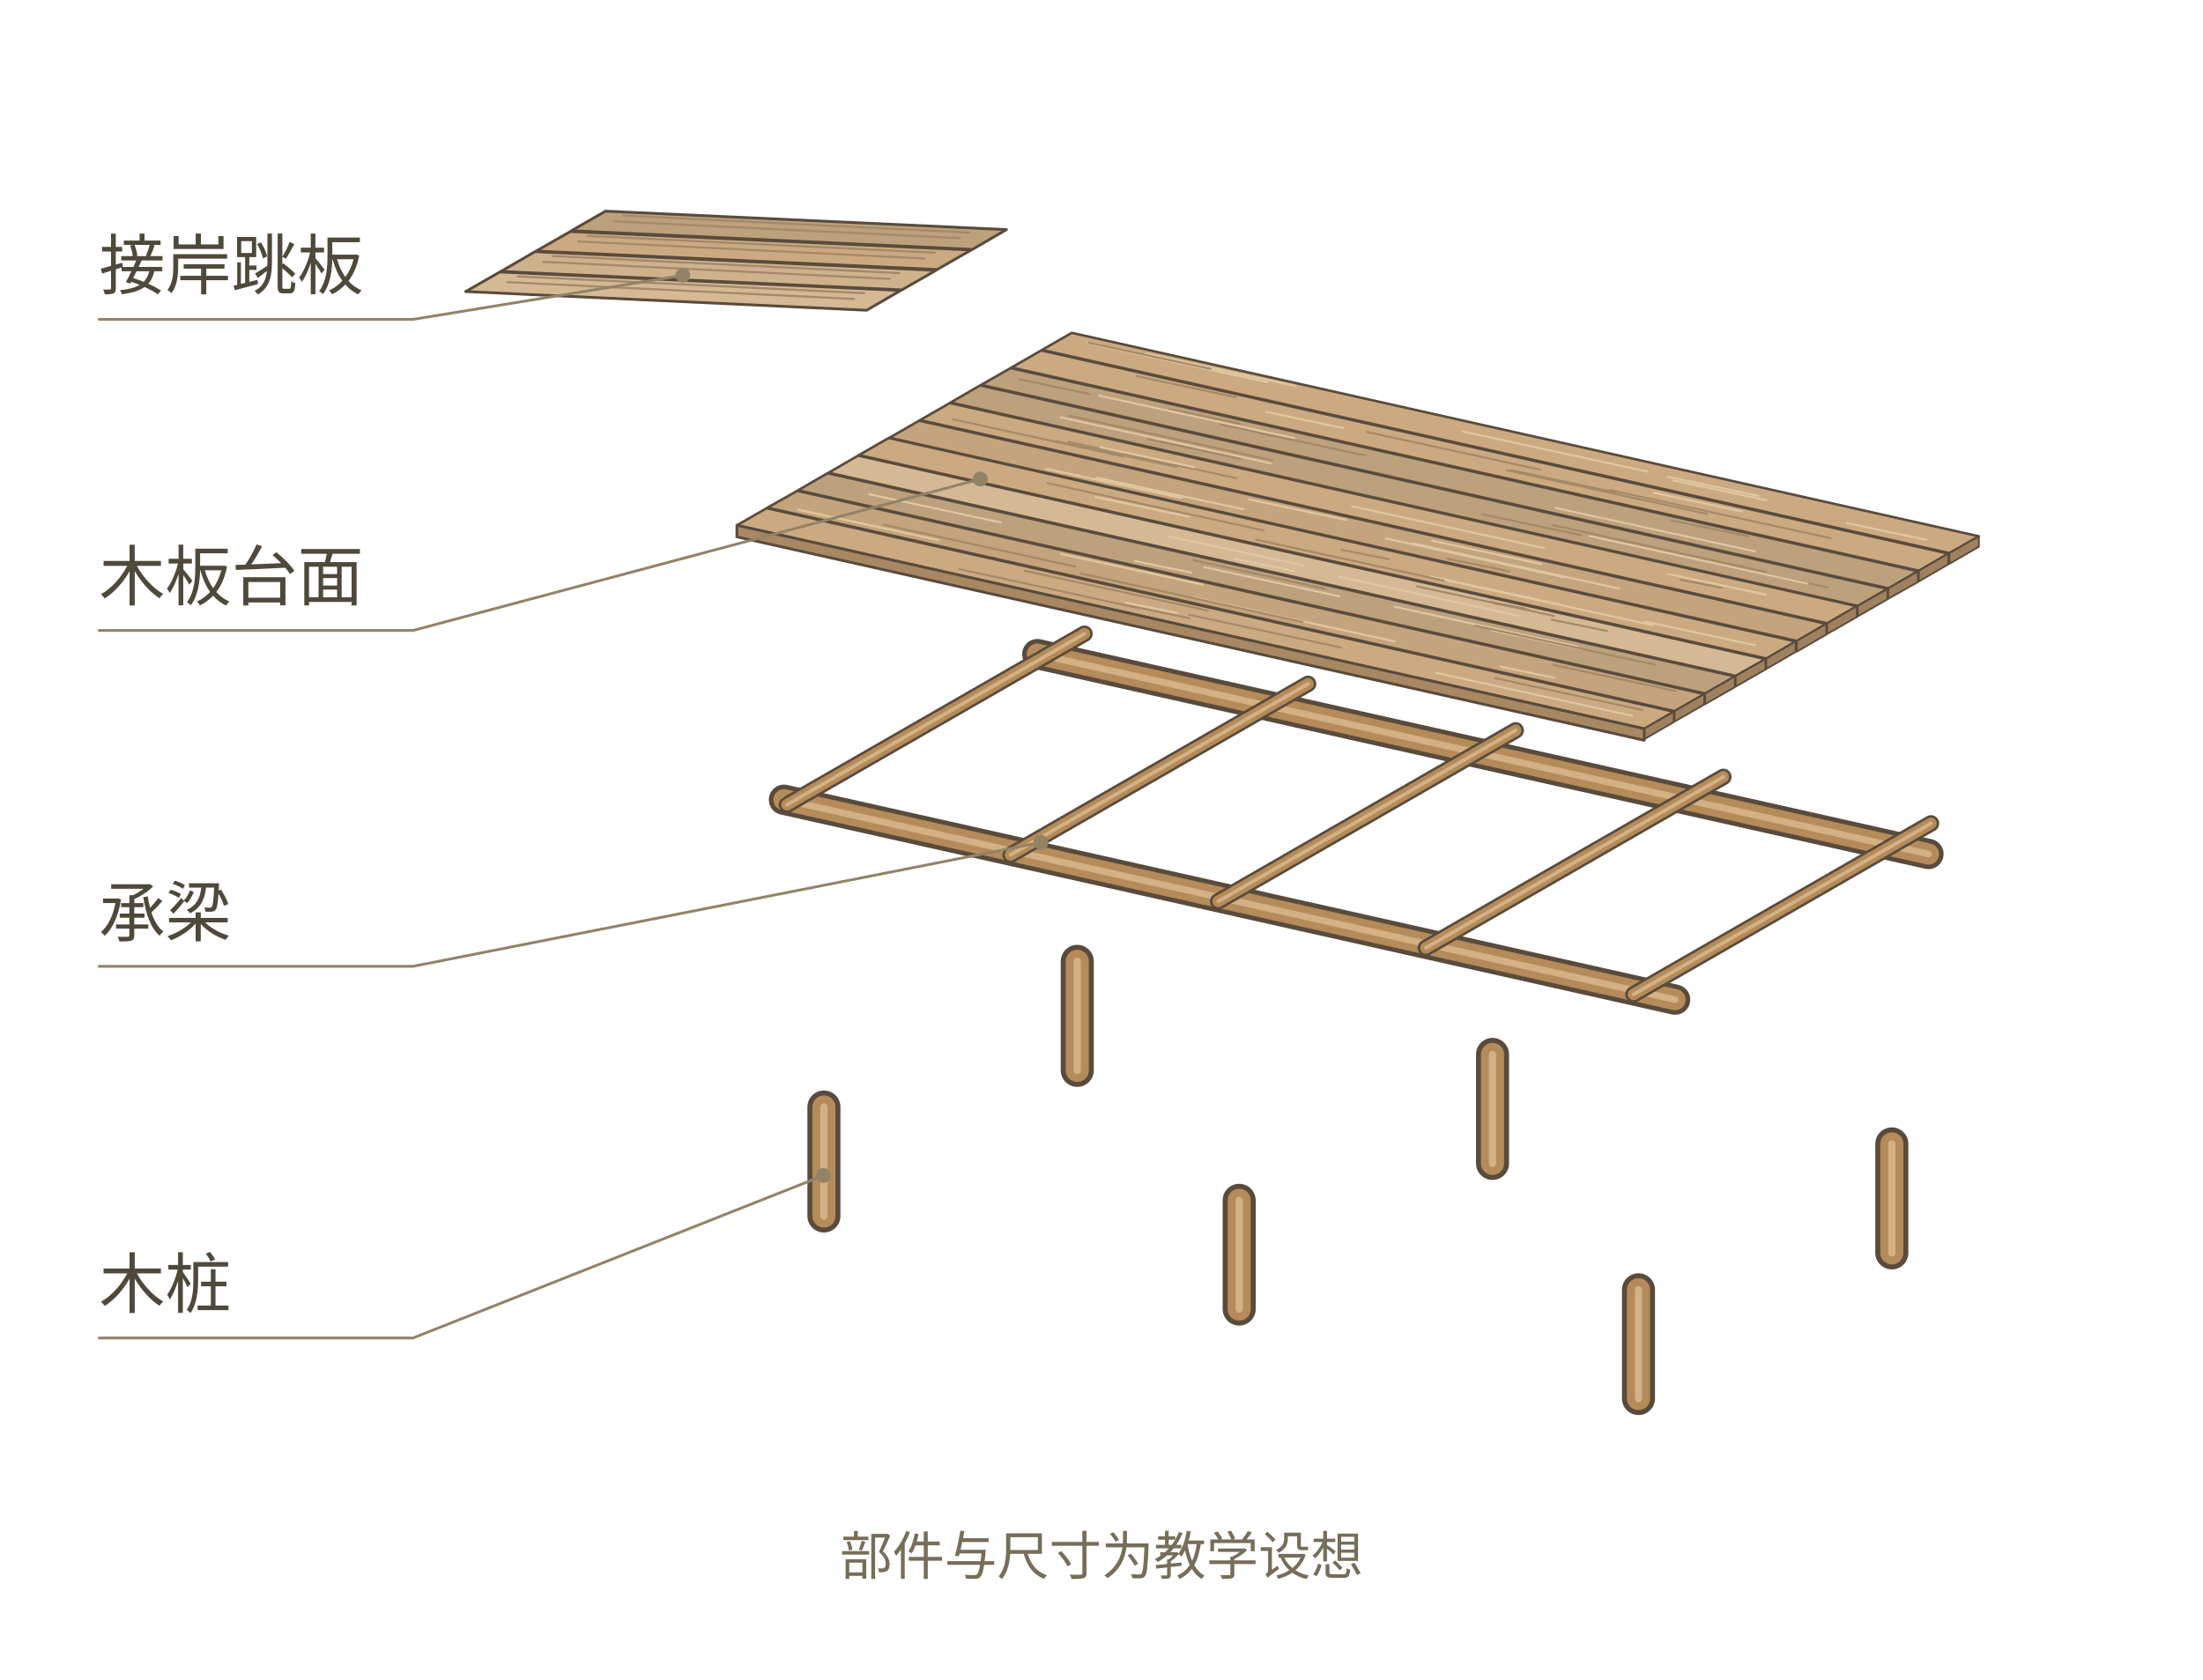
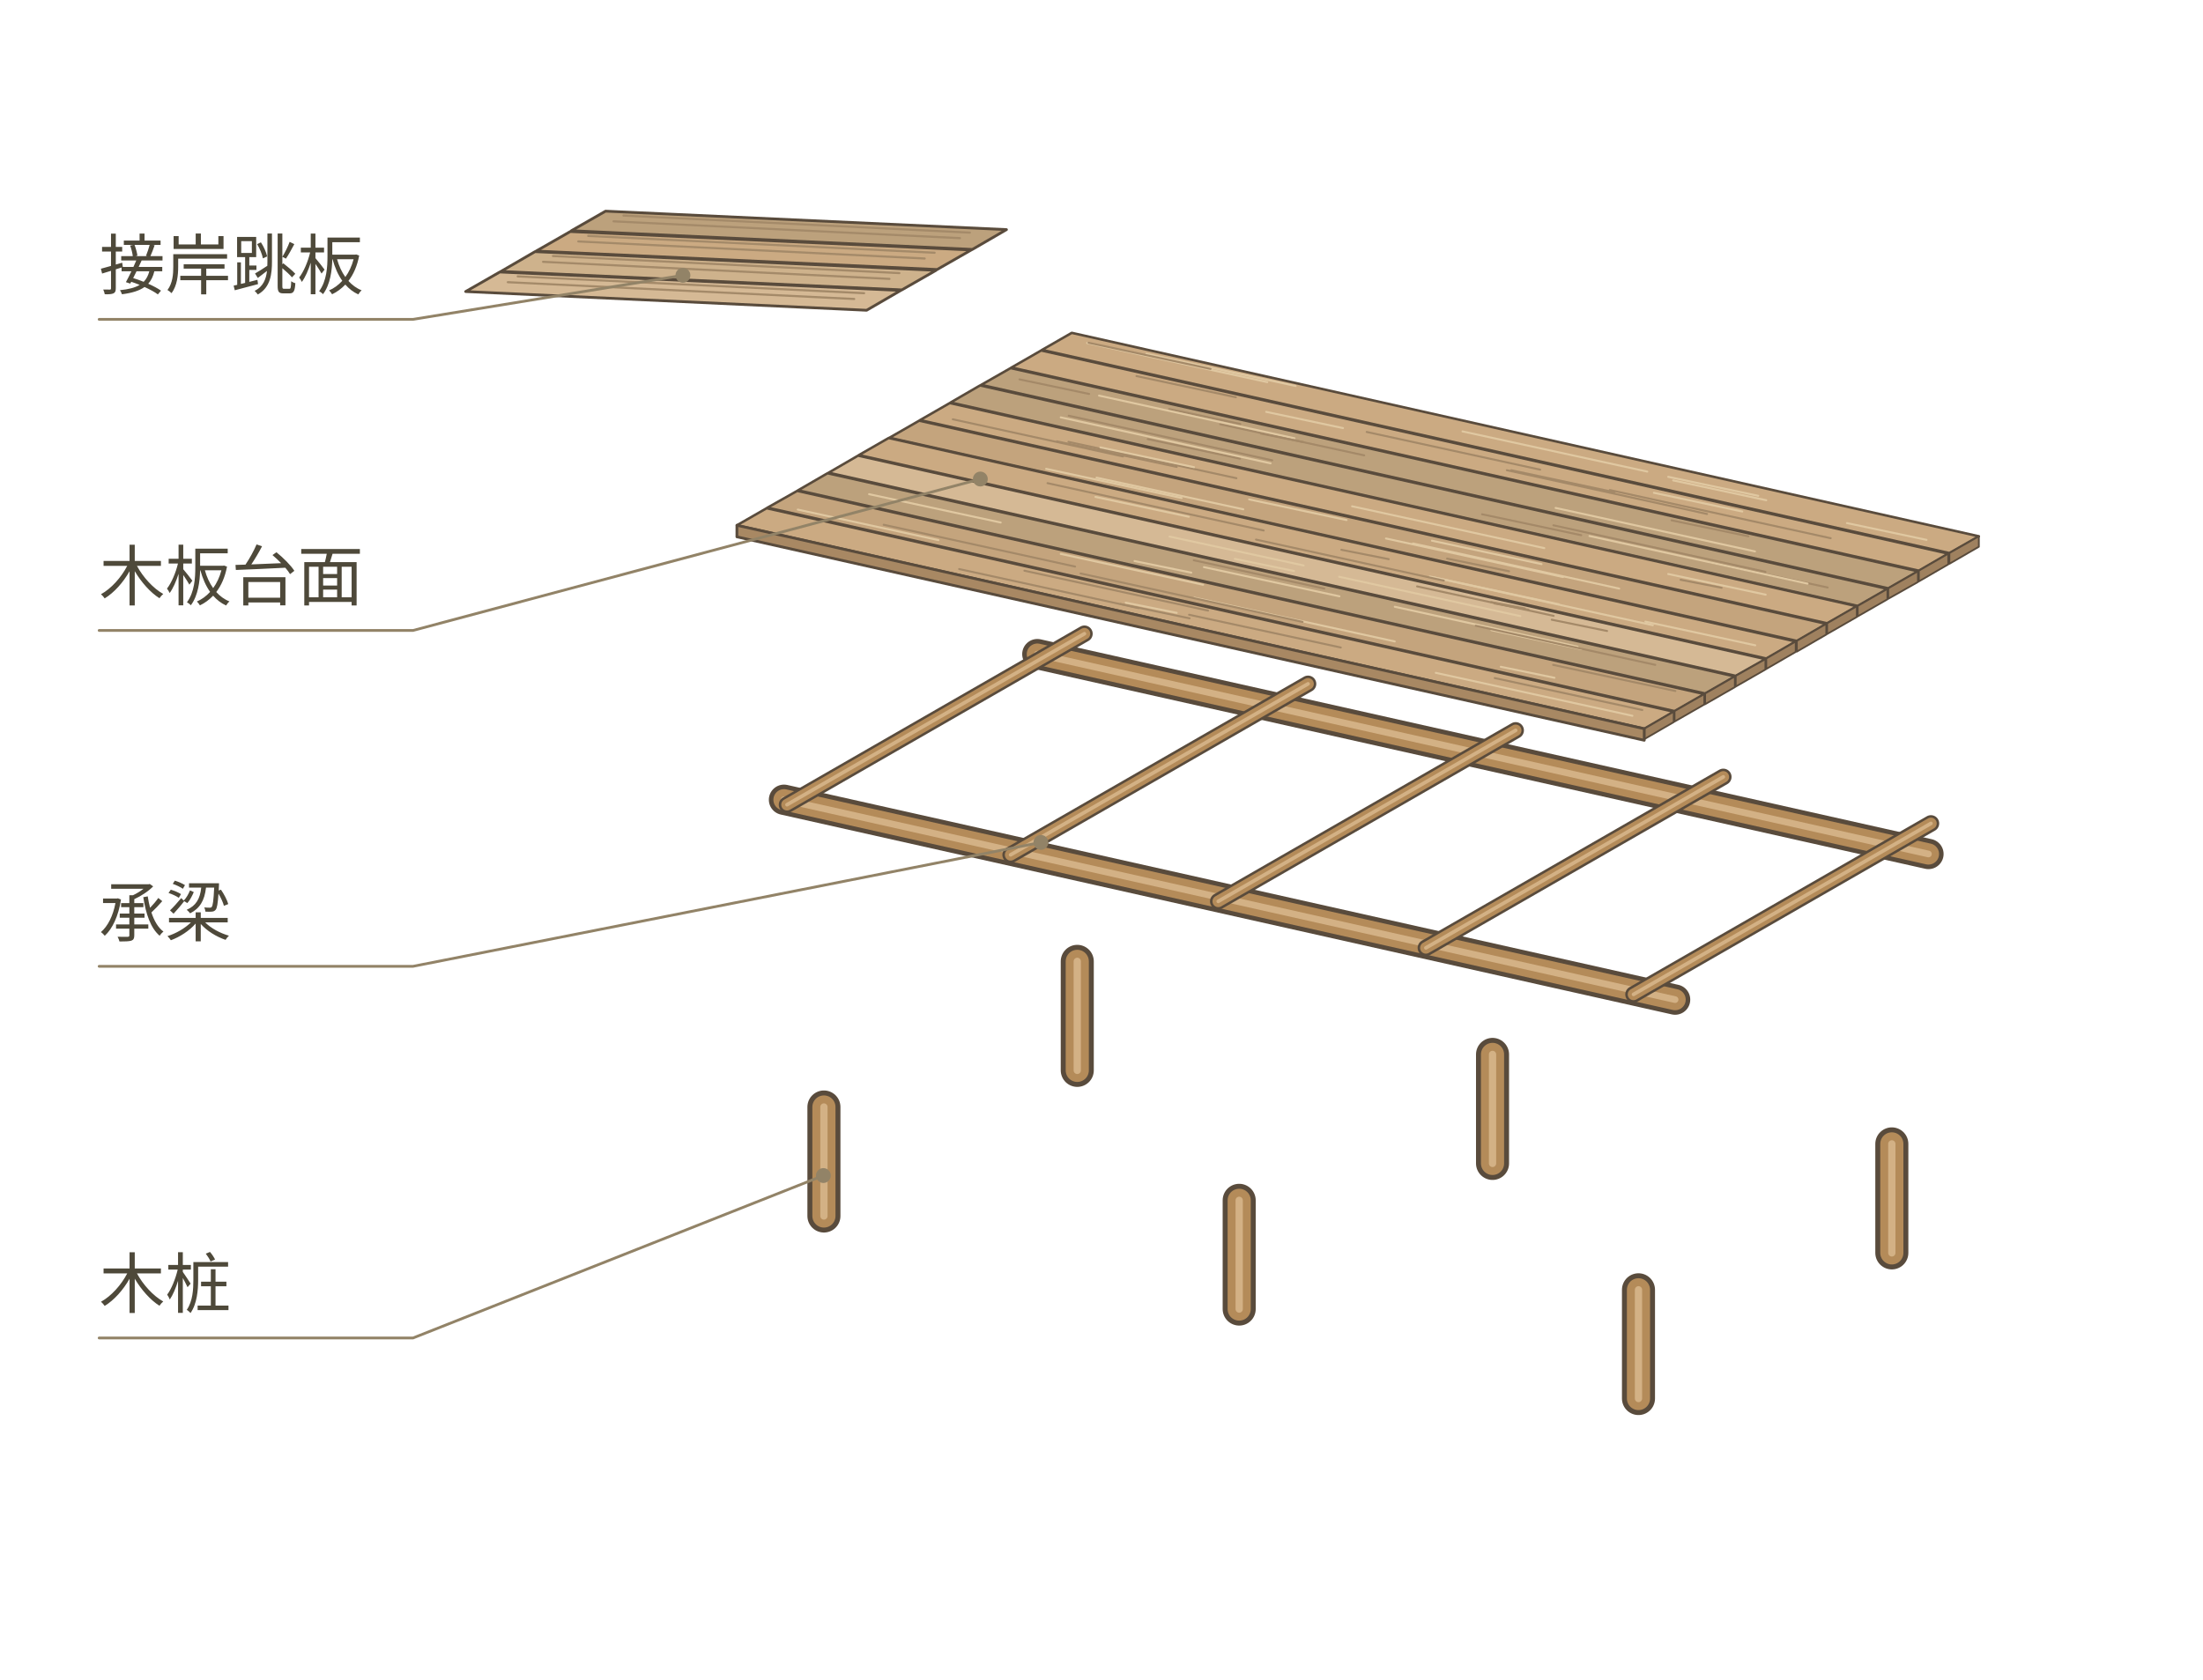
<svg xmlns="http://www.w3.org/2000/svg" viewBox="0 0 800 610" role="img" aria-label="水岸木栈台构造分解示意" style="display:block;width:100%;height:auto">
  <g transform="translate(25,210)">
    <path d="M366.2,178.8L366.2,139.2" fill="none" stroke="#594b3c" stroke-width="12" stroke-linejoin="round" stroke-linecap="round" />
    <path d="M366.2,178.8L366.2,139.2" fill="none" stroke="#b48b59" stroke-width="8.4" stroke-linejoin="round" stroke-linecap="round" />
    <path d="M366.2,178.8L366.2,139.2" fill="none" stroke="#d3b185" stroke-width="2.64" stroke-linejoin="round" stroke-linecap="round" />
    <path d="M517.0,212.6L517.0,173.0" fill="none" stroke="#594b3c" stroke-width="12" stroke-linejoin="round" stroke-linecap="round" />
    <path d="M517.0,212.6L517.0,173.0" fill="none" stroke="#b48b59" stroke-width="8.4" stroke-linejoin="round" stroke-linecap="round" />
    <path d="M517.0,212.6L517.0,173.0" fill="none" stroke="#d3b185" stroke-width="2.64" stroke-linejoin="round" stroke-linecap="round" />
    <path d="M662.0,245.1L662.0,205.5" fill="none" stroke="#594b3c" stroke-width="12" stroke-linejoin="round" stroke-linecap="round" />
    <path d="M662.0,245.1L662.0,205.5" fill="none" stroke="#b48b59" stroke-width="8.4" stroke-linejoin="round" stroke-linecap="round" />
    <path d="M662.0,245.1L662.0,205.5" fill="none" stroke="#d3b185" stroke-width="2.64" stroke-linejoin="round" stroke-linecap="round" />
    <path d="M274.2,231.7L274.2,192.1" fill="none" stroke="#594b3c" stroke-width="12" stroke-linejoin="round" stroke-linecap="round" />
    <path d="M274.2,231.7L274.2,192.1" fill="none" stroke="#b48b59" stroke-width="8.4" stroke-linejoin="round" stroke-linecap="round" />
    <path d="M274.2,231.7L274.2,192.1" fill="none" stroke="#d3b185" stroke-width="2.64" stroke-linejoin="round" stroke-linecap="round" />
    <path d="M425.0,265.5L425.0,226.0" fill="none" stroke="#594b3c" stroke-width="12" stroke-linejoin="round" stroke-linecap="round" />
    <path d="M425.0,265.5L425.0,226.0" fill="none" stroke="#b48b59" stroke-width="8.4" stroke-linejoin="round" stroke-linecap="round" />
    <path d="M425.0,265.5L425.0,226.0" fill="none" stroke="#d3b185" stroke-width="2.64" stroke-linejoin="round" stroke-linecap="round" />
    <path d="M570.0,298.0L570.0,258.5" fill="none" stroke="#594b3c" stroke-width="12" stroke-linejoin="round" stroke-linecap="round" />
    <path d="M570.0,298.0L570.0,258.5" fill="none" stroke="#b48b59" stroke-width="8.4" stroke-linejoin="round" stroke-linecap="round" />
    <path d="M570.0,298.0L570.0,258.5" fill="none" stroke="#d3b185" stroke-width="2.64" stroke-linejoin="round" stroke-linecap="round" />
  </g>
  <g transform="translate(25,102)">
    <path d="M351.7,135.6L675.3,208.2" fill="none" stroke="#594b3c" stroke-width="11" stroke-linejoin="round" stroke-linecap="round" />
    <path d="M351.7,135.6L675.3,208.2" fill="none" stroke="#b48b59" stroke-width="7.7" stroke-linejoin="round" stroke-linecap="round" />
    <path d="M351.7,135.6L675.3,208.2" fill="none" stroke="#d3b185" stroke-width="2.42" stroke-linejoin="round" stroke-linecap="round" />
    <path d="M259.7,188.5L583.3,261.1" fill="none" stroke="#594b3c" stroke-width="11" stroke-linejoin="round" stroke-linecap="round" />
    <path d="M259.7,188.5L583.3,261.1" fill="none" stroke="#b48b59" stroke-width="7.7" stroke-linejoin="round" stroke-linecap="round" />
    <path d="M259.7,188.5L583.3,261.1" fill="none" stroke="#d3b185" stroke-width="2.42" stroke-linejoin="round" stroke-linecap="round" />
    <path d="M260.8,190.3L368.8,128.2" fill="none" stroke="#594b3c" stroke-width="6" stroke-linejoin="round" stroke-linecap="round" />
    <path d="M260.8,190.3L368.8,128.2" fill="none" stroke="#b48b59" stroke-width="4.2" stroke-linejoin="round" stroke-linecap="round" />
    <path d="M260.8,190.3L368.8,128.2" fill="none" stroke="#d3b185" stroke-width="1.32" stroke-linejoin="round" stroke-linecap="round" />
    <path d="M342.0,208.5L450.0,146.4" fill="none" stroke="#594b3c" stroke-width="6" stroke-linejoin="round" stroke-linecap="round" />
    <path d="M342.0,208.5L450.0,146.4" fill="none" stroke="#b48b59" stroke-width="4.2" stroke-linejoin="round" stroke-linecap="round" />
    <path d="M342.0,208.5L450.0,146.4" fill="none" stroke="#d3b185" stroke-width="1.32" stroke-linejoin="round" stroke-linecap="round" />
    <path d="M417.4,225.4L525.4,163.3" fill="none" stroke="#594b3c" stroke-width="6" stroke-linejoin="round" stroke-linecap="round" />
    <path d="M417.4,225.4L525.4,163.3" fill="none" stroke="#b48b59" stroke-width="4.2" stroke-linejoin="round" stroke-linecap="round" />
    <path d="M417.4,225.4L525.4,163.3" fill="none" stroke="#d3b185" stroke-width="1.32" stroke-linejoin="round" stroke-linecap="round" />
    <path d="M492.8,242.3L600.8,180.2" fill="none" stroke="#594b3c" stroke-width="6" stroke-linejoin="round" stroke-linecap="round" />
    <path d="M492.8,242.3L600.8,180.2" fill="none" stroke="#b48b59" stroke-width="4.2" stroke-linejoin="round" stroke-linecap="round" />
    <path d="M492.8,242.3L600.8,180.2" fill="none" stroke="#d3b185" stroke-width="1.32" stroke-linejoin="round" stroke-linecap="round" />
    <path d="M568.2,259.2L676.2,197.1" fill="none" stroke="#594b3c" stroke-width="6" stroke-linejoin="round" stroke-linecap="round" />
    <path d="M568.2,259.2L676.2,197.1" fill="none" stroke="#b48b59" stroke-width="4.2" stroke-linejoin="round" stroke-linecap="round" />
    <path d="M568.2,259.2L676.2,197.1" fill="none" stroke="#d3b185" stroke-width="1.32" stroke-linejoin="round" stroke-linecap="round" />
  </g>
  <g transform="translate(25,2)">
    <path d="M364.2,118.9 L693.6,192.8 L682.9,198.9 L353.4,125.1 Z" fill="#cbaa82" stroke="#594b3c" stroke-width="0.9" stroke-linejoin="round" stroke-linecap="round" />
    <path d="M693.6,192.8 L682.9,198.9 L682.9,202.8 L693.6,196.6 Z" fill="#9f815f" stroke="#594b3c" stroke-width="0.65" stroke-linejoin="round" stroke-linecap="round" />
    <path d="M369.8,122.6L435.2,136.8" fill="none" stroke="#e0c8a1" stroke-width="0.72" stroke-linejoin="round" stroke-linecap="round" />
    <path d="M391.3,126.5L445.5,138.2" fill="none" stroke="#e0c8a1" stroke-width="0.72" stroke-linejoin="round" stroke-linecap="round" />
    <path d="M580.8,171.2L613.5,178.1" fill="none" stroke="#e0c8a1" stroke-width="0.72" stroke-linejoin="round" stroke-linecap="round" />
    <path d="M645.7,188.0L674.6,194.1" fill="none" stroke="#e0c8a1" stroke-width="0.72" stroke-linejoin="round" stroke-linecap="round" />
    <path d="M506.1,154.7L573.2,169.3" fill="none" stroke="#e0c8a1" stroke-width="0.72" stroke-linejoin="round" stroke-linecap="round" />
    <path d="M370.3,122.5L414.6,132.0" fill="none" stroke="#a48968" stroke-width="0.72" stroke-linejoin="round" stroke-linecap="round" />
    <path d="M582.6,172.5L616.4,179.7" fill="none" stroke="#e0c8a1" stroke-width="0.72" stroke-linejoin="round" stroke-linecap="round" />
    <path d="M353.1,125.3 L682.5,199.1 L671.8,205.3 L342.3,131.5 Z" fill="#cbaa82" stroke="#594b3c" stroke-width="0.9" stroke-linejoin="round" stroke-linecap="round" />
    <path d="M682.5,199.1 L671.8,205.3 L671.8,209.2 L682.5,203.0 Z" fill="#9f815f" stroke="#594b3c" stroke-width="0.65" stroke-linejoin="round" stroke-linecap="round" />
    <path d="M471.3,154.9L534.3,168.6" fill="none" stroke="#a48968" stroke-width="0.72" stroke-linejoin="round" stroke-linecap="round" />
    <path d="M575.6,177.0L607.7,183.8" fill="none" stroke="#e0c8a1" stroke-width="0.72" stroke-linejoin="round" stroke-linecap="round" />
    <path d="M523.8,168.8L561.3,176.8" fill="none" stroke="#a48968" stroke-width="0.72" stroke-linejoin="round" stroke-linecap="round" />
    <path d="M522.2,168.8L594.9,184.7" fill="none" stroke="#a48968" stroke-width="0.72" stroke-linejoin="round" stroke-linecap="round" />
    <path d="M387.7,134.6L423.8,142.3" fill="none" stroke="#a48968" stroke-width="0.72" stroke-linejoin="round" stroke-linecap="round" />
    <path d="M559.6,176.0L639.8,193.5" fill="none" stroke="#a48968" stroke-width="0.72" stroke-linejoin="round" stroke-linecap="round" />
    <path d="M434.8,147.6L462.7,153.5" fill="none" stroke="#e0c8a1" stroke-width="0.72" stroke-linejoin="round" stroke-linecap="round" />
    <path d="M342.0,131.7 L671.5,205.5 L660.7,211.7 L331.3,137.8 Z" fill="#bca17c" stroke="#594b3c" stroke-width="0.9" stroke-linejoin="round" stroke-linecap="round" />
    <path d="M671.5,205.5 L660.7,211.7 L660.7,215.5 L671.5,209.4 Z" fill="#9f815f" stroke="#594b3c" stroke-width="0.65" stroke-linejoin="round" stroke-linecap="round" />
    <path d="M399.6,146.6L425.4,152.0" fill="none" stroke="#a48968" stroke-width="0.72" stroke-linejoin="round" stroke-linecap="round" />
    <path d="M418.1,152.1L470.4,163.4" fill="none" stroke="#a48968" stroke-width="0.72" stroke-linejoin="round" stroke-linecap="round" />
    <path d="M539.9,182.5L612.3,198.3" fill="none" stroke="#e0c8a1" stroke-width="0.72" stroke-linejoin="round" stroke-linecap="round" />
    <path d="M582.0,187.0L609.9,192.8" fill="none" stroke="#a48968" stroke-width="0.72" stroke-linejoin="round" stroke-linecap="round" />
    <path d="M374.1,141.7L445.1,157.2" fill="none" stroke="#e0c8a1" stroke-width="0.72" stroke-linejoin="round" stroke-linecap="round" />
    <path d="M432.9,155.5L448.4,158.6" fill="none" stroke="#a48968" stroke-width="0.72" stroke-linejoin="round" stroke-linecap="round" />
    <path d="M345.2,135.8L370.5,141.1" fill="none" stroke="#a48968" stroke-width="0.72" stroke-linejoin="round" stroke-linecap="round" />
    <path d="M330.9,138.0 L660.4,211.9 L649.6,218.1 L320.2,144.2 Z" fill="#bca17c" stroke="#594b3c" stroke-width="0.9" stroke-linejoin="round" stroke-linecap="round" />
    <path d="M660.4,211.9 L649.6,218.1 L649.6,221.9 L660.4,215.7 Z" fill="#9f815f" stroke="#594b3c" stroke-width="0.65" stroke-linejoin="round" stroke-linecap="round" />
    <path d="M513.2,184.8L549.2,192.4" fill="none" stroke="#a48968" stroke-width="0.72" stroke-linejoin="round" stroke-linecap="round" />
    <path d="M391.8,157.5L425.3,164.6" fill="none" stroke="#a48968" stroke-width="0.72" stroke-linejoin="round" stroke-linecap="round" />
    <path d="M360.2,149.6L436.4,166.3" fill="none" stroke="#e0c8a1" stroke-width="0.72" stroke-linejoin="round" stroke-linecap="round" />
    <path d="M363.1,149.0L437.0,165.2" fill="none" stroke="#a48968" stroke-width="0.72" stroke-linejoin="round" stroke-linecap="round" />
    <path d="M595.4,202.1L638.7,211.4" fill="none" stroke="#a48968" stroke-width="0.72" stroke-linejoin="round" stroke-linecap="round" />
    <path d="M552.2,192.7L631.4,210.0" fill="none" stroke="#e0c8a1" stroke-width="0.72" stroke-linejoin="round" stroke-linecap="round" />
    <path d="M539.1,188.8L616.1,205.7" fill="none" stroke="#a48968" stroke-width="0.72" stroke-linejoin="round" stroke-linecap="round" />
    <path d="M319.9,144.4 L649.3,218.2 L638.5,224.4 L309.1,150.6 Z" fill="#cbaa82" stroke="#594b3c" stroke-width="0.9" stroke-linejoin="round" stroke-linecap="round" />
    <path d="M649.3,218.2 L638.5,224.4 L638.5,228.3 L649.3,222.1 Z" fill="#9f815f" stroke="#594b3c" stroke-width="0.65" stroke-linejoin="round" stroke-linecap="round" />
    <path d="M585.3,208.6L600.2,211.5" fill="none" stroke="#a48968" stroke-width="0.72" stroke-linejoin="round" stroke-linecap="round" />
    <path d="M358.8,158.3L402.3,167.6" fill="none" stroke="#a48968" stroke-width="0.72" stroke-linejoin="round" stroke-linecap="round" />
    <path d="M321.0,150.3L382.8,163.8" fill="none" stroke="#a48968" stroke-width="0.72" stroke-linejoin="round" stroke-linecap="round" />
    <path d="M363.0,158.5L424.0,171.7" fill="none" stroke="#a48968" stroke-width="0.72" stroke-linejoin="round" stroke-linecap="round" />
    <path d="M374.6,160.5L408.6,167.7" fill="none" stroke="#e0c8a1" stroke-width="0.72" stroke-linejoin="round" stroke-linecap="round" />
    <path d="M466.0,181.9L535.8,197.1" fill="none" stroke="#e0c8a1" stroke-width="0.72" stroke-linejoin="round" stroke-linecap="round" />
    <path d="M580.8,206.5L616.2,214.0" fill="none" stroke="#e0c8a1" stroke-width="0.72" stroke-linejoin="round" stroke-linecap="round" />
    <path d="M308.8,150.8 L638.2,224.6 L627.5,230.8 L298.0,157.0 Z" fill="#c4a47d" stroke="#594b3c" stroke-width="0.9" stroke-linejoin="round" stroke-linecap="round" />
    <path d="M638.2,224.6 L627.5,230.8 L627.5,234.7 L638.2,228.5 Z" fill="#9f815f" stroke="#594b3c" stroke-width="0.65" stroke-linejoin="round" stroke-linecap="round" />
    <path d="M488.1,195.4L563.0,211.8" fill="none" stroke="#e0c8a1" stroke-width="0.72" stroke-linejoin="round" stroke-linecap="round" />
    <path d="M500.5,200.9L523.0,205.5" fill="none" stroke="#a48968" stroke-width="0.72" stroke-linejoin="round" stroke-linecap="round" />
    <path d="M428.6,179.4L464.0,186.9" fill="none" stroke="#e0c8a1" stroke-width="0.72" stroke-linejoin="round" stroke-linecap="round" />
    <path d="M354.9,168.3L404.1,178.9" fill="none" stroke="#e0c8a1" stroke-width="0.72" stroke-linejoin="round" stroke-linecap="round" />
    <path d="M495.0,194.4L534.8,202.9" fill="none" stroke="#e0c8a1" stroke-width="0.72" stroke-linejoin="round" stroke-linecap="round" />
    <path d="M478.3,193.6L542.6,207.6" fill="none" stroke="#e0c8a1" stroke-width="0.72" stroke-linejoin="round" stroke-linecap="round" />
    <path d="M373.2,171.5L426.5,183.0" fill="none" stroke="#e0c8a1" stroke-width="0.72" stroke-linejoin="round" stroke-linecap="round" />
    <path d="M297.7,157.1 L627.1,231.0 L616.4,237.2 L286.9,163.3 Z" fill="#cbaa82" stroke="#594b3c" stroke-width="0.9" stroke-linejoin="round" stroke-linecap="round" />
    <path d="M627.1,231.0 L616.4,237.2 L616.4,241.0 L627.1,234.8 Z" fill="#9f815f" stroke="#594b3c" stroke-width="0.65" stroke-linejoin="round" stroke-linecap="round" />
    <path d="M494.2,207.4L541.1,217.5" fill="none" stroke="#e0c8a1" stroke-width="0.72" stroke-linejoin="round" stroke-linecap="round" />
    <path d="M372.8,178.5L406.7,185.7" fill="none" stroke="#e0c8a1" stroke-width="0.72" stroke-linejoin="round" stroke-linecap="round" />
    <path d="M462.1,197.7L479.3,201.1" fill="none" stroke="#a48968" stroke-width="0.72" stroke-linejoin="round" stroke-linecap="round" />
    <path d="M495.5,207.7L575.2,225.1" fill="none" stroke="#e0c8a1" stroke-width="0.72" stroke-linejoin="round" stroke-linecap="round" />
    <path d="M355.4,173.5L433.9,190.7" fill="none" stroke="#a48968" stroke-width="0.72" stroke-linejoin="round" stroke-linecap="round" />
    <path d="M431.1,194.0L499.3,208.9" fill="none" stroke="#a48968" stroke-width="0.72" stroke-linejoin="round" stroke-linecap="round" />
    <path d="M572.5,223.8L612.4,232.4" fill="none" stroke="#e0c8a1" stroke-width="0.72" stroke-linejoin="round" stroke-linecap="round" />
    <path d="M286.6,163.5 L616.1,237.4 L605.3,243.5 L275.9,169.7 Z" fill="#d5b995" stroke="#594b3c" stroke-width="0.9" stroke-linejoin="round" stroke-linecap="round" />
    <path d="M616.1,237.4 L605.3,243.5 L605.3,247.4 L616.1,241.2 Z" fill="#9f815f" stroke="#594b3c" stroke-width="0.65" stroke-linejoin="round" stroke-linecap="round" />
    <path d="M399.7,192.9L448.4,203.4" fill="none" stroke="#e0c8a1" stroke-width="0.72" stroke-linejoin="round" stroke-linecap="round" />
    <path d="M516.5,216.7L528.7,219.0" fill="none" stroke="#a48968" stroke-width="0.72" stroke-linejoin="round" stroke-linecap="round" />
    <path d="M461.3,207.5L527.1,221.8" fill="none" stroke="#e0c8a1" stroke-width="0.72" stroke-linejoin="round" stroke-linecap="round" />
    <path d="M489.6,211.0L539.2,221.7" fill="none" stroke="#a48968" stroke-width="0.72" stroke-linejoin="round" stroke-linecap="round" />
    <path d="M538.5,223.1L558.6,227.2" fill="none" stroke="#a48968" stroke-width="0.72" stroke-linejoin="round" stroke-linecap="round" />
    <path d="M423.4,201.0L444.9,205.4" fill="none" stroke="#e0c8a1" stroke-width="0.72" stroke-linejoin="round" stroke-linecap="round" />
    <path d="M517.7,217.2L530.1,219.5" fill="none" stroke="#a48968" stroke-width="0.72" stroke-linejoin="round" stroke-linecap="round" />
    <path d="M275.5,169.9 L605.0,243.7 L594.2,249.9 L264.8,176.1 Z" fill="#bca17c" stroke="#594b3c" stroke-width="0.9" stroke-linejoin="round" stroke-linecap="round" />
    <path d="M605.0,243.7 L594.2,249.9 L594.2,253.8 L605.0,247.6 Z" fill="#9f815f" stroke="#594b3c" stroke-width="0.65" stroke-linejoin="round" stroke-linecap="round" />
    <path d="M290.6,177.5L338.4,187.8" fill="none" stroke="#e0c8a1" stroke-width="0.72" stroke-linejoin="round" stroke-linecap="round" />
    <path d="M387.0,201.8L407.6,206.0" fill="none" stroke="#e0c8a1" stroke-width="0.72" stroke-linejoin="round" stroke-linecap="round" />
    <path d="M481.5,218.4L547.9,232.9" fill="none" stroke="#e0c8a1" stroke-width="0.72" stroke-linejoin="round" stroke-linecap="round" />
    <path d="M412.2,204.0L461.4,214.6" fill="none" stroke="#e0c8a1" stroke-width="0.72" stroke-linejoin="round" stroke-linecap="round" />
    <path d="M516.6,226.9L549.3,233.8" fill="none" stroke="#e0c8a1" stroke-width="0.72" stroke-linejoin="round" stroke-linecap="round" />
    <path d="M510.9,225.3L576.1,239.5" fill="none" stroke="#a48968" stroke-width="0.72" stroke-linejoin="round" stroke-linecap="round" />
    <path d="M408.5,201.5L455.9,211.8" fill="none" stroke="#a48968" stroke-width="0.72" stroke-linejoin="round" stroke-linecap="round" />
    <path d="M264.5,176.3 L593.9,250.1 L583.1,256.3 L253.7,182.4 Z" fill="#c4a47d" stroke="#594b3c" stroke-width="0.9" stroke-linejoin="round" stroke-linecap="round" />
    <path d="M593.9,250.1 L583.1,256.3 L583.1,260.1 L593.9,253.9 Z" fill="#9f815f" stroke="#594b3c" stroke-width="0.65" stroke-linejoin="round" stroke-linecap="round" />
    <path d="M520.0,240.2L539.5,244.2" fill="none" stroke="#e0c8a1" stroke-width="0.72" stroke-linejoin="round" stroke-linecap="round" />
    <path d="M408.7,215.1L481.5,231.0" fill="none" stroke="#e0c8a1" stroke-width="0.72" stroke-linejoin="round" stroke-linecap="round" />
    <path d="M367.4,206.3L448.0,223.9" fill="none" stroke="#a48968" stroke-width="0.72" stroke-linejoin="round" stroke-linecap="round" />
    <path d="M360.2,199.2L411.9,210.4" fill="none" stroke="#e0c8a1" stroke-width="0.72" stroke-linejoin="round" stroke-linecap="round" />
    <path d="M539.0,239.5L583.4,249.0" fill="none" stroke="#a48968" stroke-width="0.72" stroke-linejoin="round" stroke-linecap="round" />
    <path d="M295.9,188.6L365.4,203.8" fill="none" stroke="#a48968" stroke-width="0.72" stroke-linejoin="round" stroke-linecap="round" />
    <path d="M264.7,183.1L315.8,194.2" fill="none" stroke="#e0c8a1" stroke-width="0.72" stroke-linejoin="round" stroke-linecap="round" />
    <path d="M253.4,182.6 L582.8,256.5 L572.1,262.7 L242.6,188.8 Z" fill="#cbaa82" stroke="#594b3c" stroke-width="0.9" stroke-linejoin="round" stroke-linecap="round" />
    <path d="M582.8,256.5 L572.1,262.7 L572.1,266.5 L582.8,260.3 Z" fill="#9f815f" stroke="#594b3c" stroke-width="0.65" stroke-linejoin="round" stroke-linecap="round" />
    <path d="M406.8,221.3L461.9,233.2" fill="none" stroke="#a48968" stroke-width="0.72" stroke-linejoin="round" stroke-linecap="round" />
    <path d="M496.4,242.4L567.8,258.0" fill="none" stroke="#e0c8a1" stroke-width="0.72" stroke-linejoin="round" stroke-linecap="round" />
    <path d="M381.9,217.4L407.0,222.6" fill="none" stroke="#a48968" stroke-width="0.72" stroke-linejoin="round" stroke-linecap="round" />
    <path d="M323.3,204.7L388.5,218.9" fill="none" stroke="#a48968" stroke-width="0.72" stroke-linejoin="round" stroke-linecap="round" />
    <path d="M347.0,205.3L413.7,219.8" fill="none" stroke="#a48968" stroke-width="0.72" stroke-linejoin="round" stroke-linecap="round" />
    <path d="M517.8,244.3L571.4,255.9" fill="none" stroke="#a48968" stroke-width="0.72" stroke-linejoin="round" stroke-linecap="round" />
    <path d="M383.8,216.9L402.3,220.6" fill="none" stroke="#e0c8a1" stroke-width="0.72" stroke-linejoin="round" stroke-linecap="round" />
    <path d="M242.6,188.8 L572.1,262.7 L572.1,266.9 L242.6,193.0 Z" fill="#a88863" stroke="#594b3c" stroke-width="1" stroke-linejoin="round" stroke-linecap="round" />
  </g>
  <g transform="translate(25,-55)">
    <path d="M194.9,131.7 L340.5,138.4 L328.1,145.6 L182.5,138.8 Z" fill="#bca17c" stroke="#594b3c" stroke-width="1" stroke-linejoin="round" stroke-linecap="round" />
    <path d="M201.4,133.3L327.2,139.5" fill="none" stroke="#a48a69" stroke-width="0.77" stroke-linejoin="round" stroke-linecap="round" />
    <path d="M197.8,135.4L323.6,141.5" fill="none" stroke="#a48a69" stroke-width="0.77" stroke-linejoin="round" stroke-linecap="round" />
    <path d="M182.1,139.1 L327.7,145.8 L315.3,152.9 L169.7,146.2 Z" fill="#cbaa82" stroke="#594b3c" stroke-width="1" stroke-linejoin="round" stroke-linecap="round" />
    <path d="M188.6,140.7L314.4,146.8" fill="none" stroke="#a48a69" stroke-width="0.77" stroke-linejoin="round" stroke-linecap="round" />
    <path d="M185.0,142.7L310.8,148.9" fill="none" stroke="#a48a69" stroke-width="0.77" stroke-linejoin="round" stroke-linecap="round" />
    <path d="M169.3,146.4 L314.9,153.2 L302.5,160.3 L156.9,153.6 Z" fill="#ceb28c" stroke="#594b3c" stroke-width="1" stroke-linejoin="round" stroke-linecap="round" />
    <path d="M175.8,148.0L301.6,154.2" fill="none" stroke="#a48a69" stroke-width="0.77" stroke-linejoin="round" stroke-linecap="round" />
    <path d="M172.2,150.1L298.0,156.3" fill="none" stroke="#a48a69" stroke-width="0.77" stroke-linejoin="round" stroke-linecap="round" />
    <path d="M156.5,153.8 L302.1,160.5 L289.7,167.7 L144.1,160.9 Z" fill="#d5b995" stroke="#594b3c" stroke-width="1" stroke-linejoin="round" stroke-linecap="round" />
    <path d="M163.0,155.4L288.8,161.5" fill="none" stroke="#a48a69" stroke-width="0.77" stroke-linejoin="round" stroke-linecap="round" />
    <path d="M159.4,157.5L285.2,163.6" fill="none" stroke="#a48a69" stroke-width="0.77" stroke-linejoin="round" stroke-linecap="round" />
  </g>
  <text x="36" y="105" font-family="serif" font-size="24" fill="#4e493a">接岸跳板</text>
  <path d="M36,116H150L248.0,100.0" fill="none" stroke="#928367" stroke-width="1" stroke-linejoin="round" stroke-linecap="round" />
  <circle cx="248" cy="100" r="2.7" fill="#928367" />
  <text x="36" y="218" font-family="serif" font-size="24" fill="#4e493a">木板台面</text>
  <path d="M36,229H150L356.0,174.0" fill="none" stroke="#928367" stroke-width="1" stroke-linejoin="round" stroke-linecap="round" />
  <circle cx="356" cy="174" r="2.7" fill="#928367" />
  <text x="36" y="340" font-family="serif" font-size="24" fill="#4e493a">承梁</text>
  <path d="M36,351H150L378.0,306.0" fill="none" stroke="#928367" stroke-width="1" stroke-linejoin="round" stroke-linecap="round" />
  <circle cx="378" cy="306" r="2.7" fill="#928367" />
  <text x="36" y="475" font-family="serif" font-size="24" fill="#4e493a">木桩</text>
  <path d="M36,486H150L299.0,427.0" fill="none" stroke="#928367" stroke-width="1" stroke-linejoin="round" stroke-linecap="round" />
  <circle cx="299" cy="427" r="2.7" fill="#928367" />
-   <text x="400" y="572" text-anchor="middle" font-size="19" fill="#766e59" font-family="serif">部件与尺寸为教学设想</text>
</svg>
